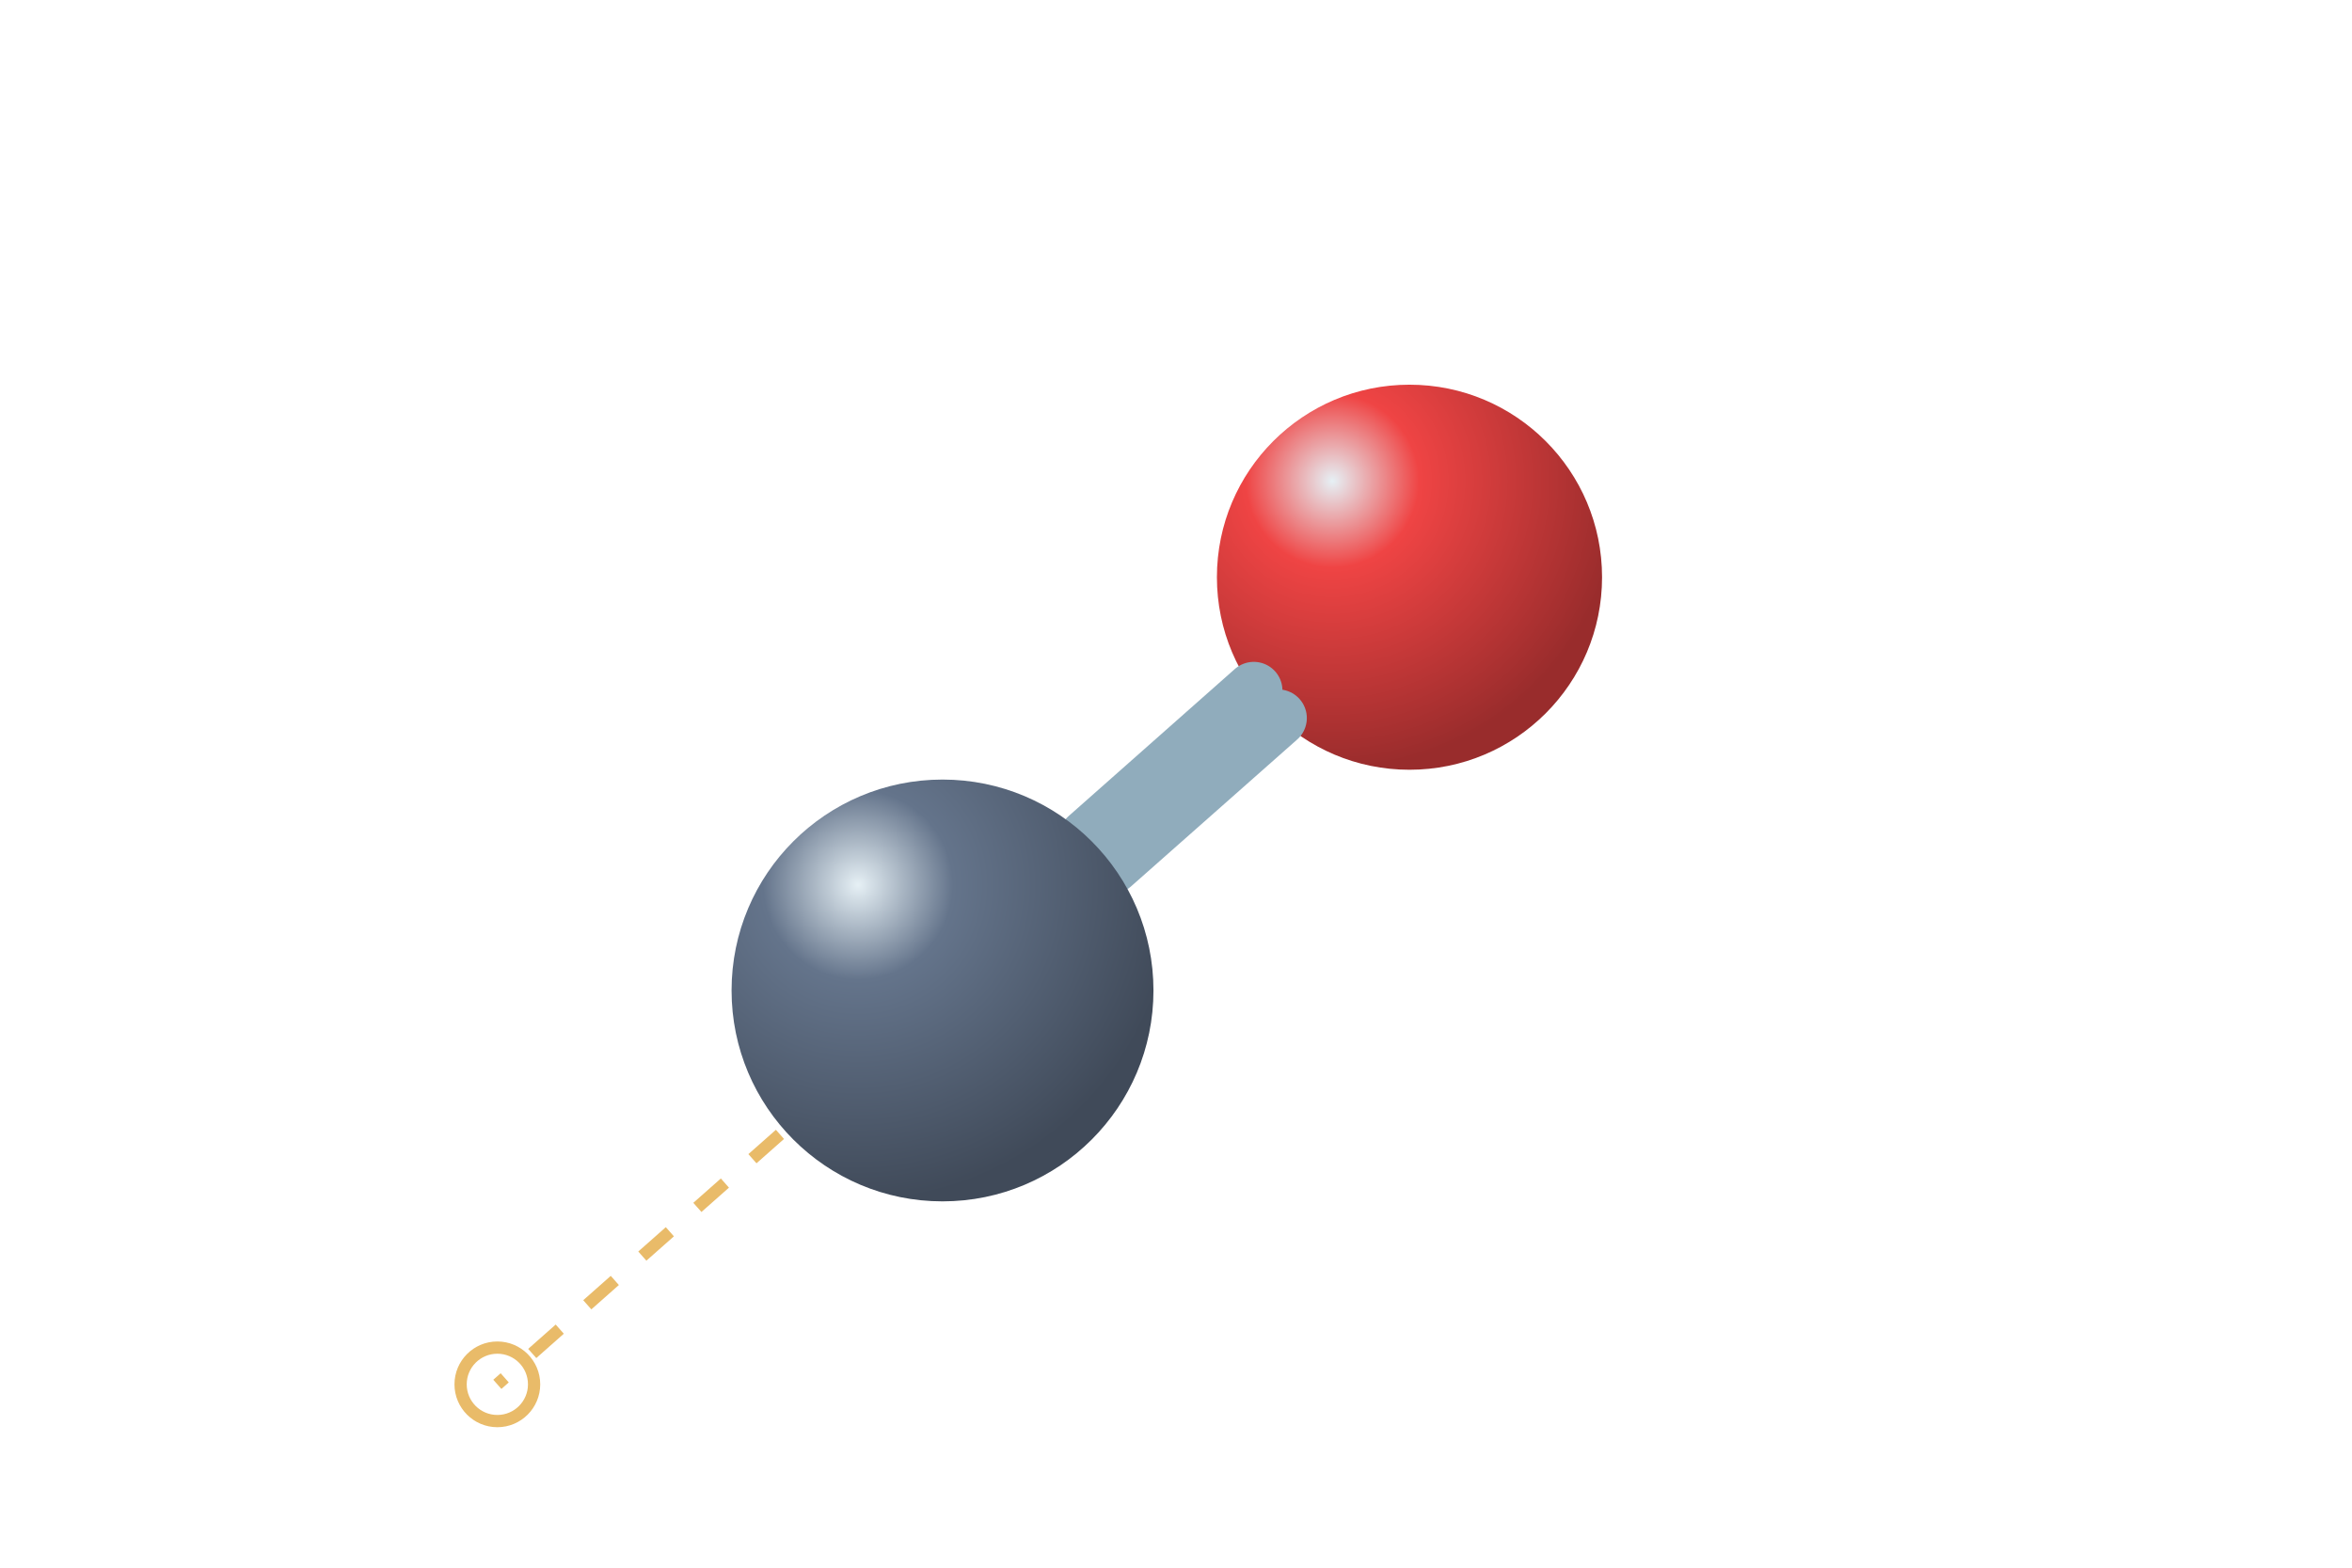
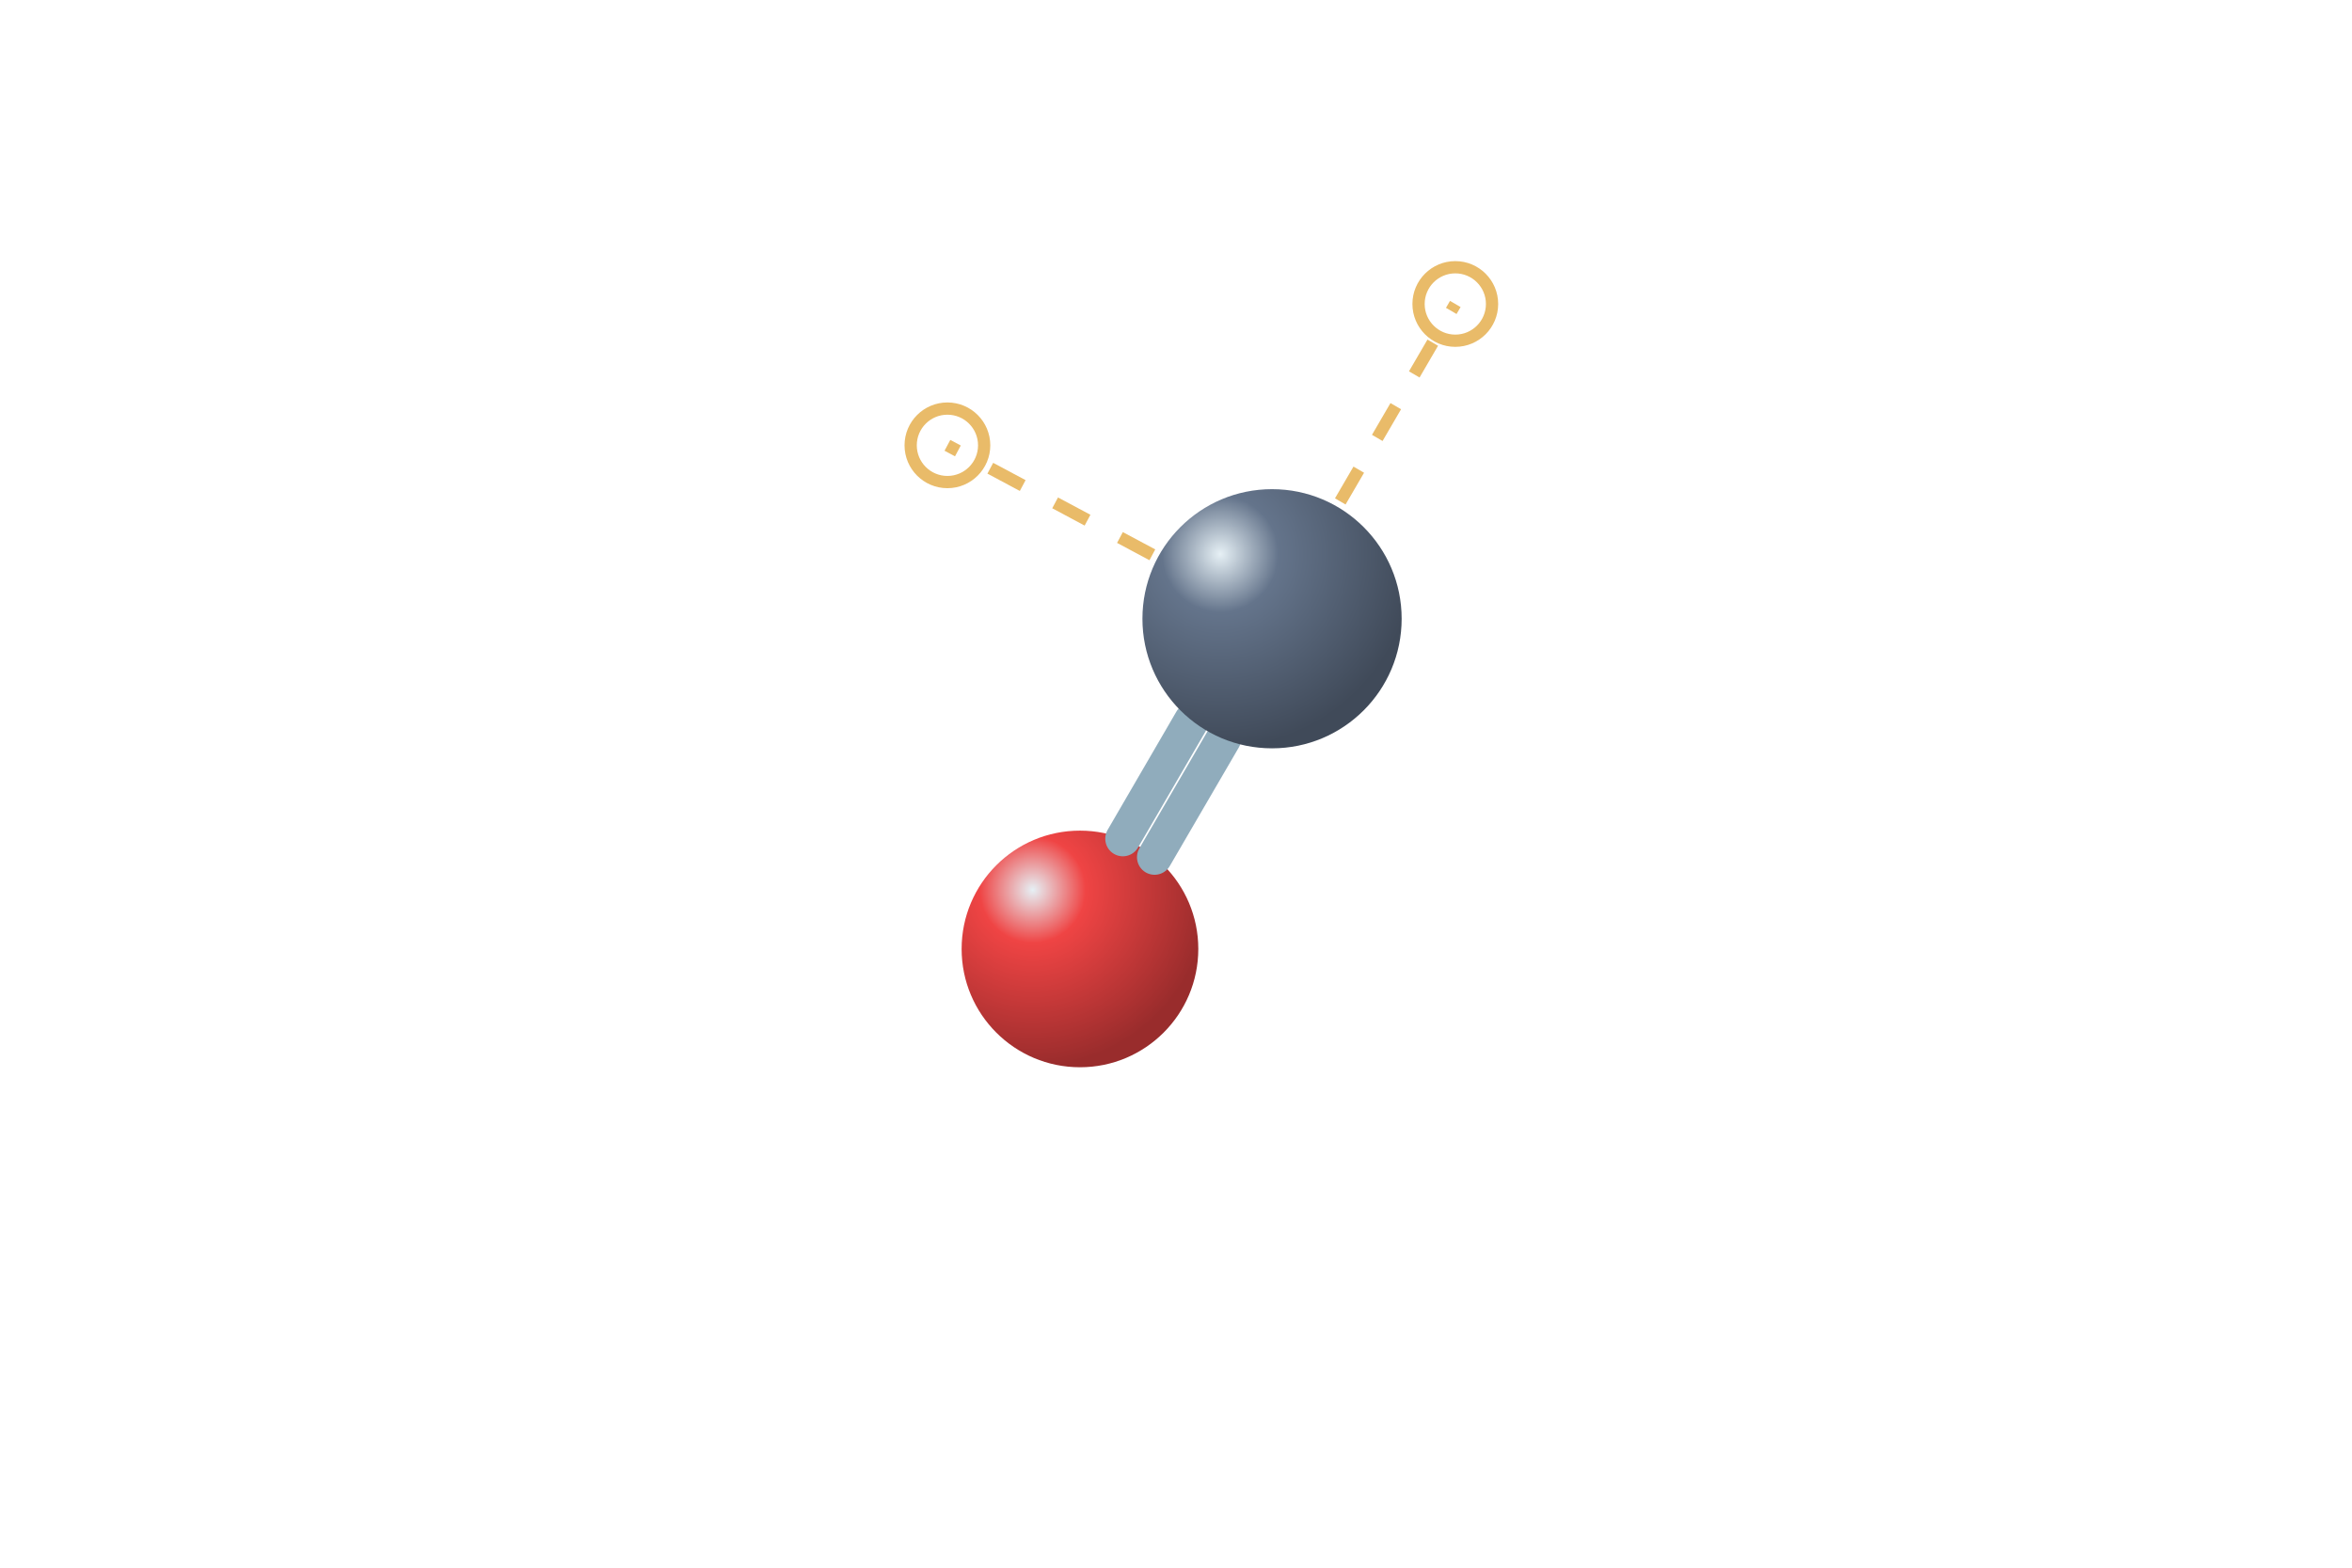
- <svg xmlns="http://www.w3.org/2000/svg" viewBox="0 0 192 128">
+ <svg xmlns="http://www.w3.org/2000/svg" data-canonical-part-view="true" data-part-view-pitch="-0.523599" data-part-view-yaw="3.926991" data-part-view-roll="4.188790" viewBox="0 0 192 128">
  <defs>
    <radialGradient id="C" cx="30%" cy="25%" r="75%">
      <stop stop-color="#e6f0f5" />
      <stop offset=".3" stop-color="#64748b" />
      <stop offset="1" stop-color="#404a59" />
    </radialGradient>
    <radialGradient id="O" cx="30%" cy="25%" r="75%">
      <stop stop-color="#e6f0f5" />
      <stop offset=".3" stop-color="#ef4444" />
      <stop offset="1" stop-color="#992c2c" />
    </radialGradient>
  </defs>
-   <circle cx="115.06" cy="47.13" r="15.72" fill="url(#O)" />
-   <path d="M88.79 68.38L102.35 56.38" stroke="#90acbc" stroke-width="4.68" stroke-linecap="round" />
-   <path d="M90.78 70.62L104.34 58.63" stroke="#90acbc" stroke-width="4.68" stroke-linecap="round" />
-   <circle cx="76.94" cy="80.87" r="17.22" fill="url(#C)" />
-   <path d="M63.67 92.62L40.6 113.03" stroke="#e9bb69" stroke-dasharray="3 3" />
-   <circle cx="40.6" cy="113.03" r="3" fill="none" stroke="#e9bb69" />
+   <circle data-atom-index="1" cx="88.16" cy="77.48" r="9.66" fill="url(#O)" />
+   <path d="M99.88 60.32L94.25 69.99" stroke="#90acbc" stroke-width="2.87" stroke-linecap="round" />
+   <path d="M97.28 58.81L91.66 68.48" stroke="#90acbc" stroke-width="2.87" stroke-linecap="round" />
+   <circle data-atom-index="0" cx="103.84" cy="50.52" r="10.58" fill="url(#C)" />
+   <path data-attachment-ray="true" data-port-index="1" d="M94.07 45.3L77.34 36.36" stroke="#e9bb69" stroke-dasharray="3 3" />
+   <path data-attachment-ray="true" data-port-index="0" d="M109.41 40.94L118.8 24.82" stroke="#e9bb69" stroke-dasharray="3 3" />
+   <circle data-attachment-marker="true" data-port-index="1" cx="77.34" cy="36.36" r="3" fill="none" stroke="#e9bb69" />
+   <circle data-attachment-marker="true" data-port-index="0" cx="118.8" cy="24.82" r="3" fill="none" stroke="#e9bb69" />
</svg>
